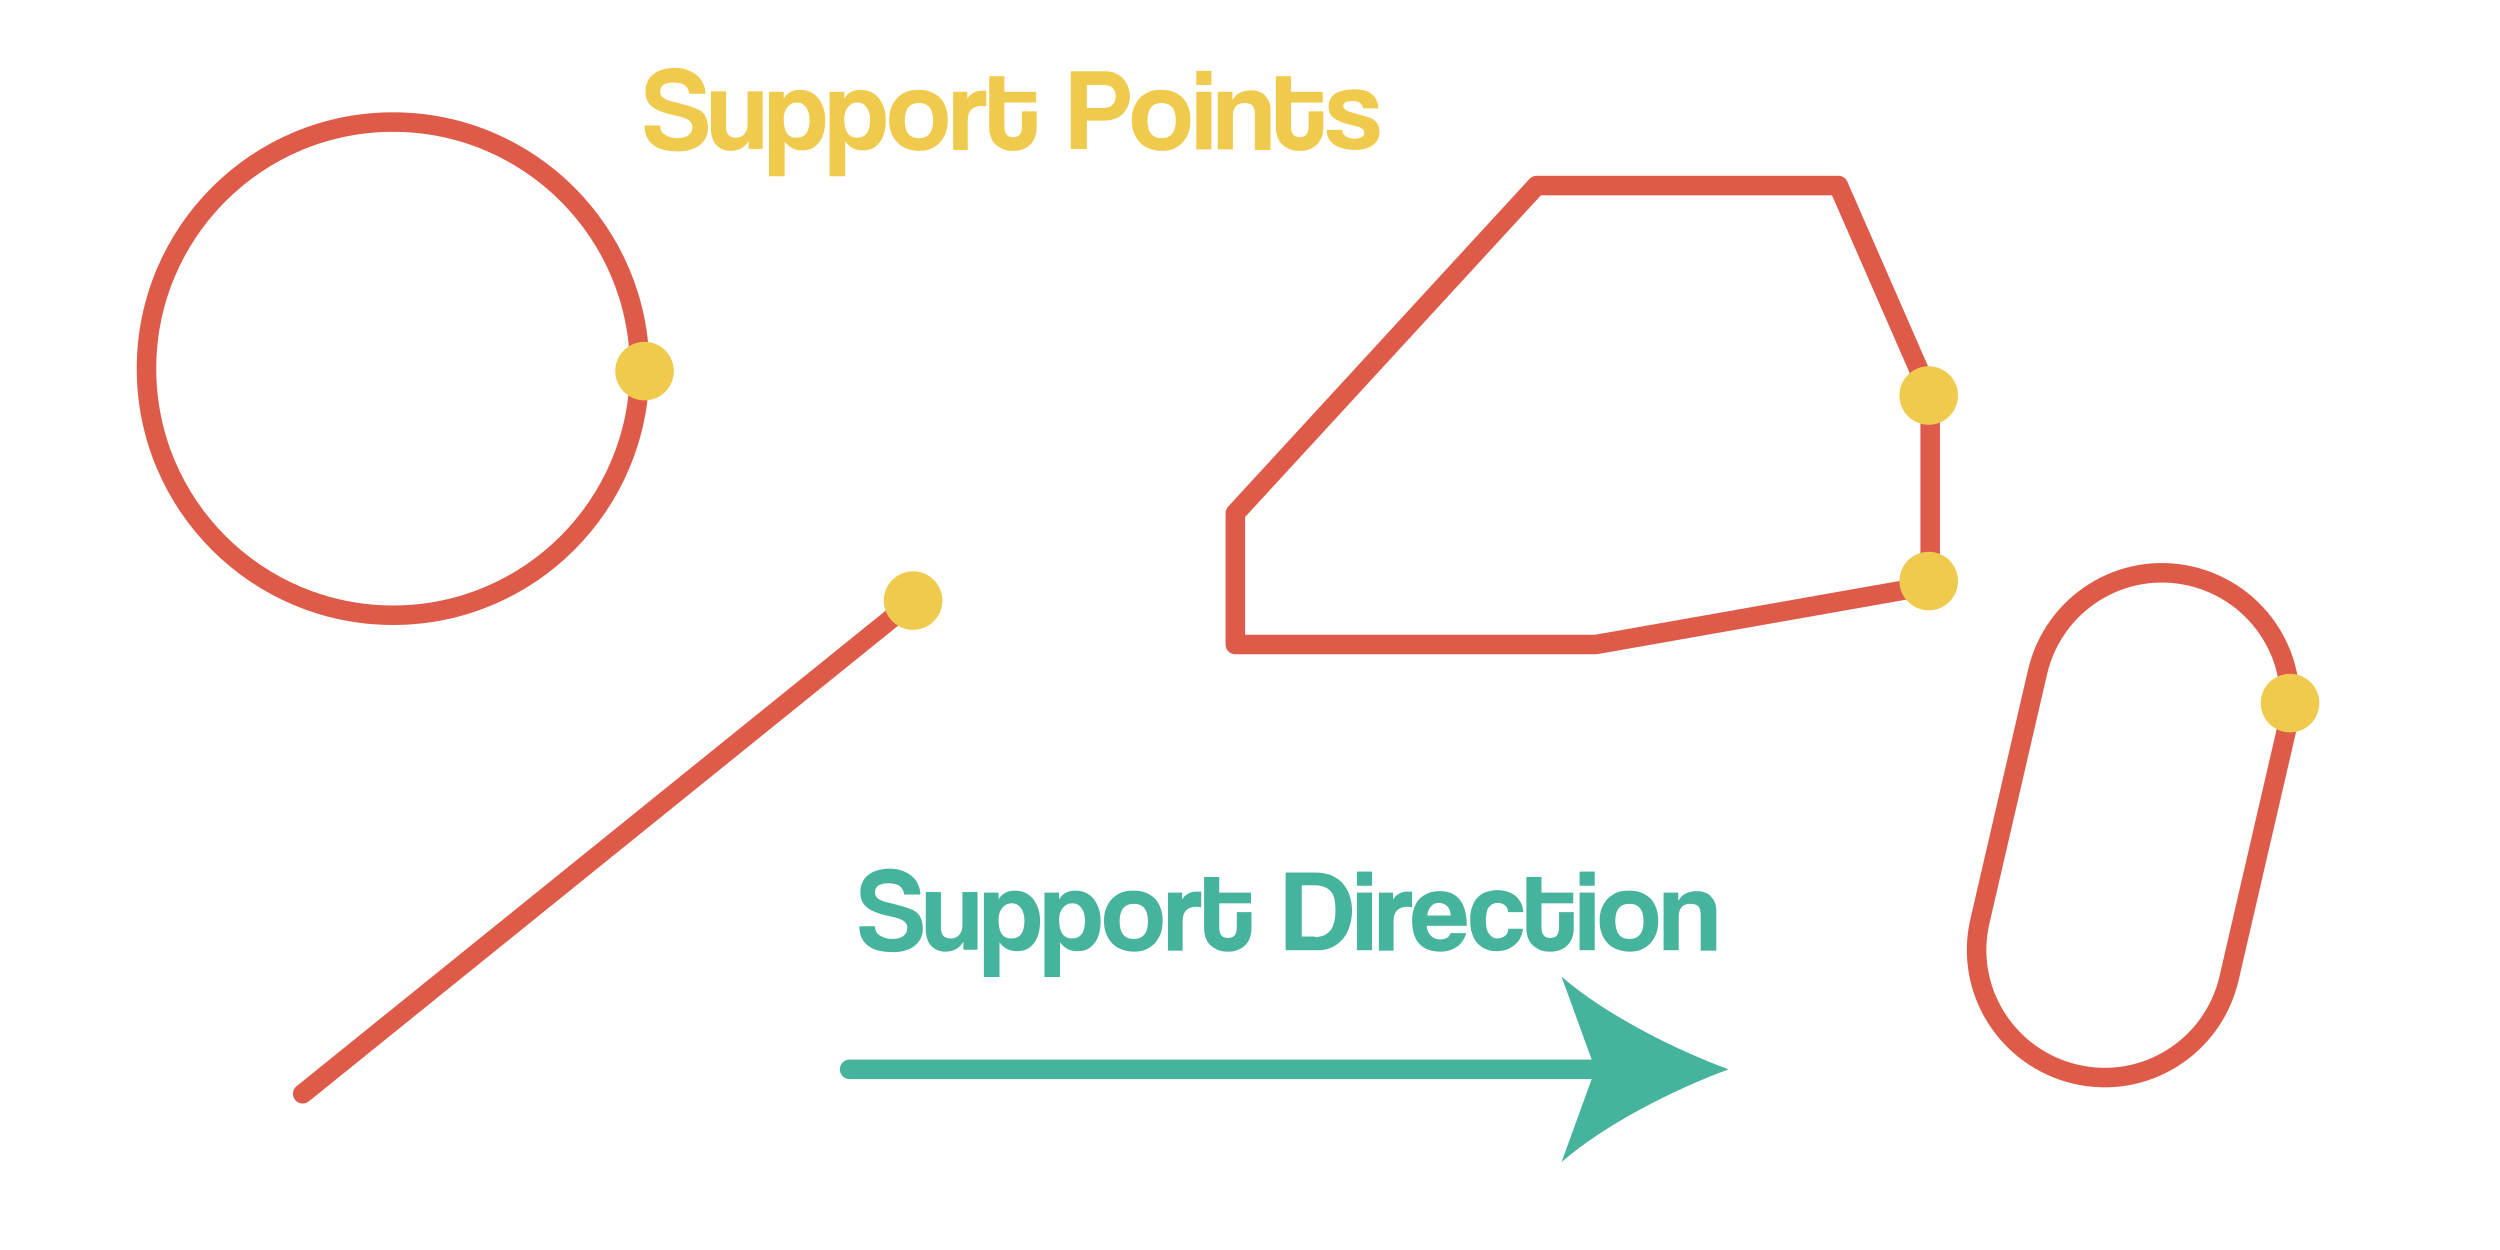
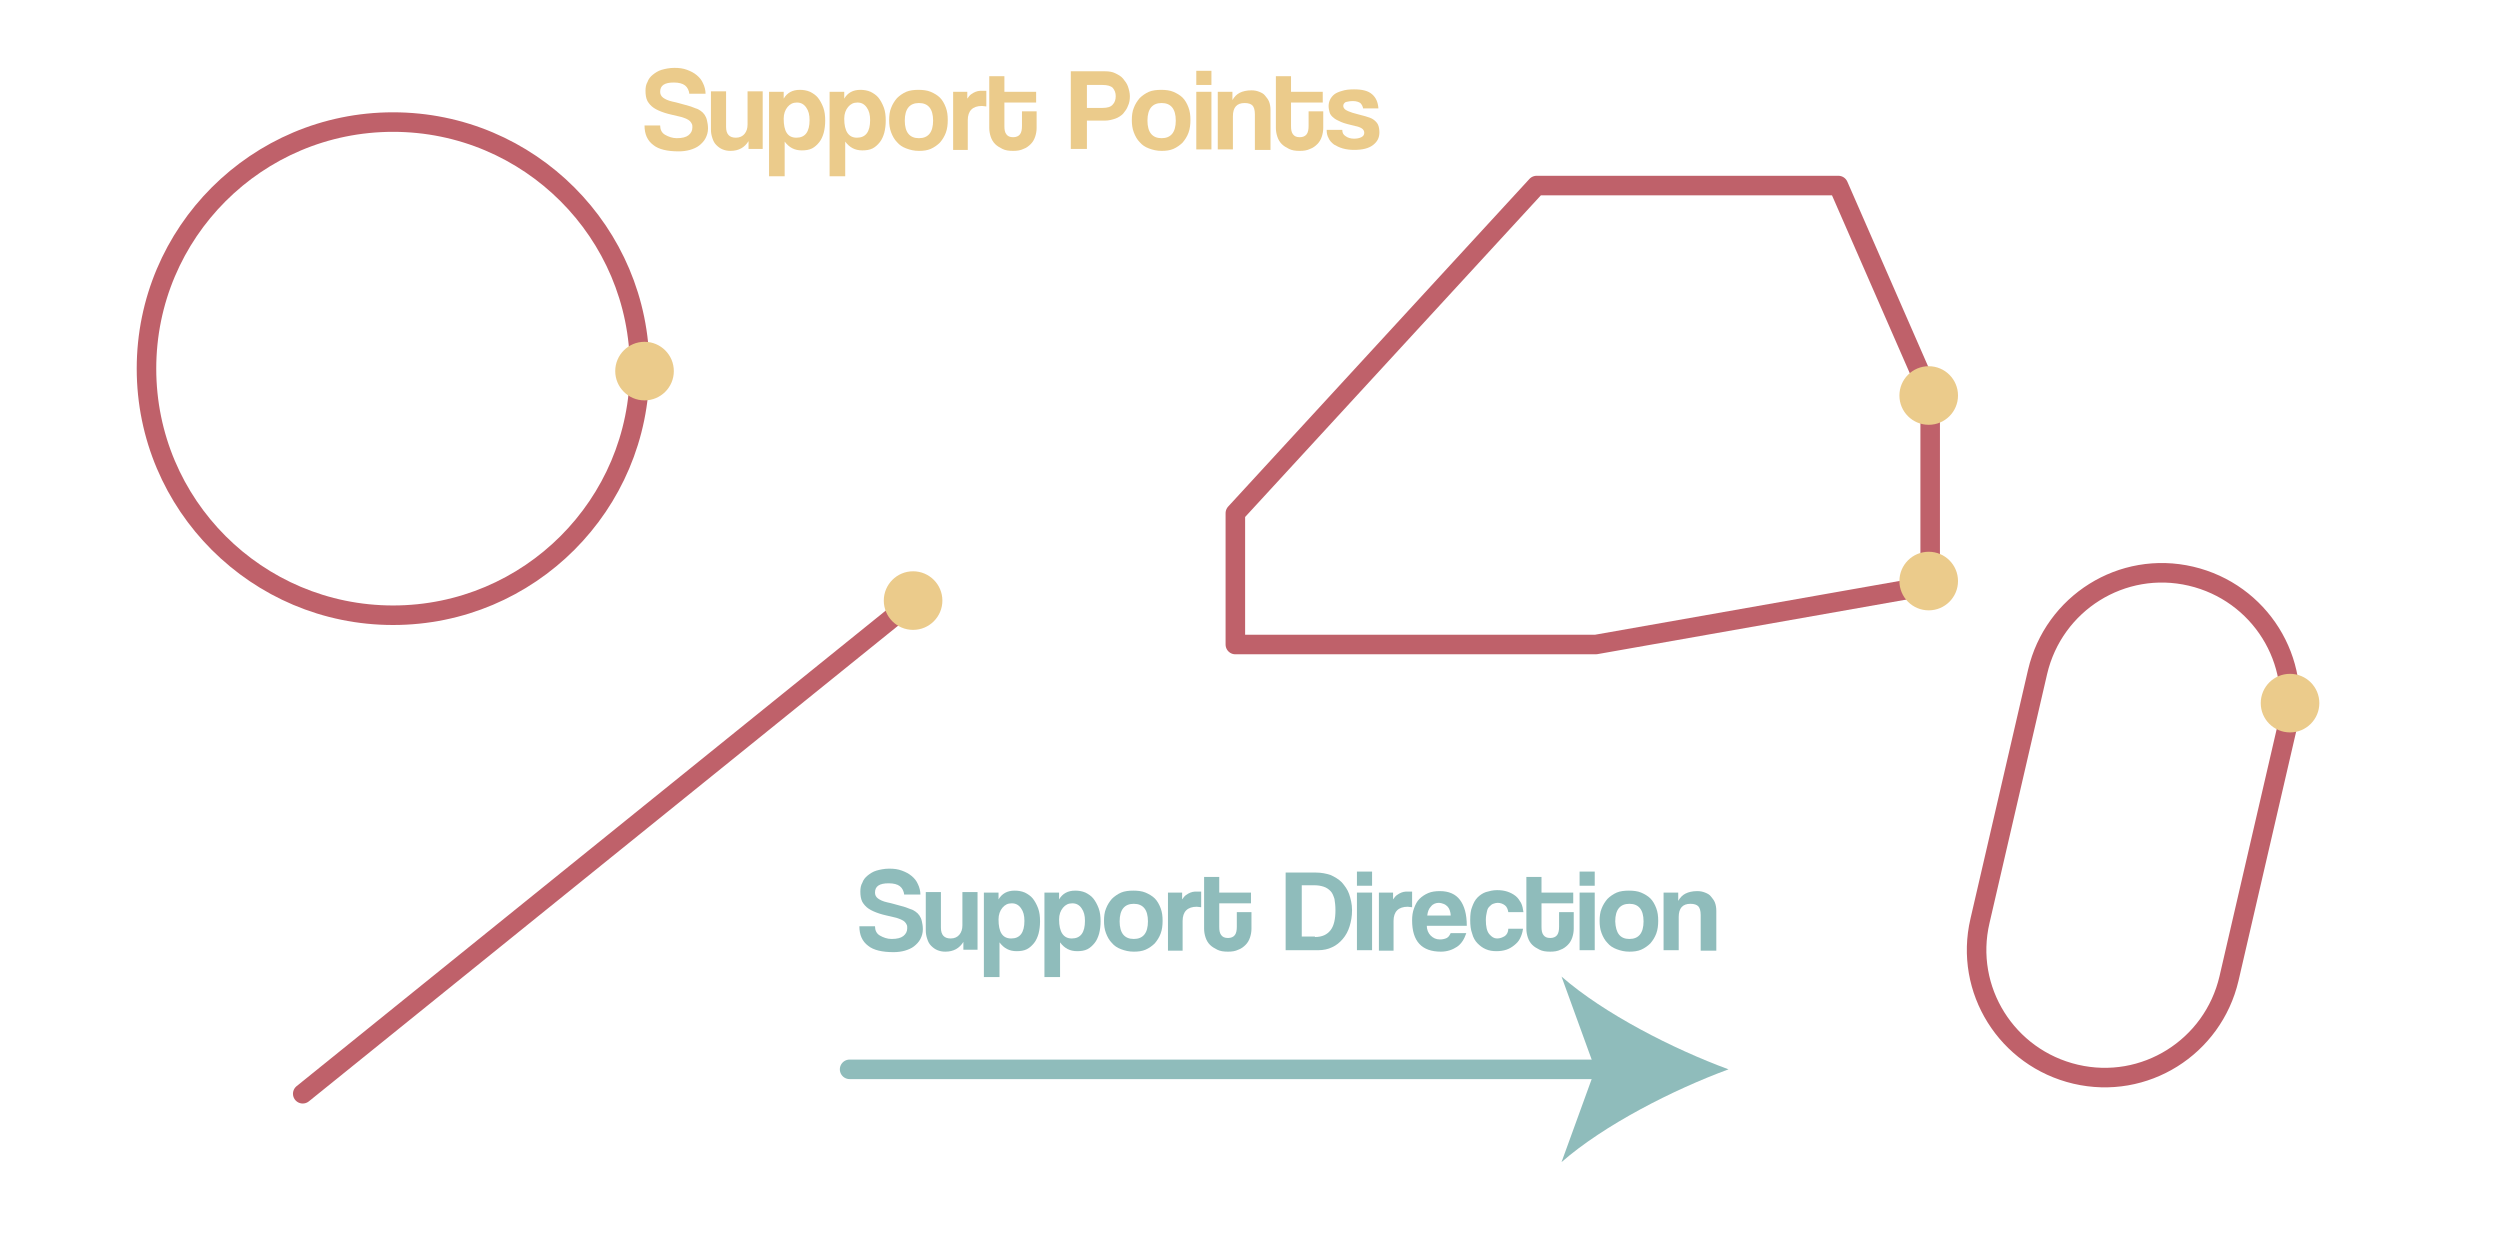
<svg xmlns="http://www.w3.org/2000/svg" version="1.1" id="Layer_1" x="0px" y="0px" viewBox="0 0 512 256" style="enable-background:new 0 0 512 256;" xml:space="preserve">
  <style type="text/css">
- 	.st0{fill:none;stroke:#DE5B49;stroke-width:4;stroke-linecap:round;stroke-linejoin:round;stroke-miterlimit:10;}
- 	.st1{fill:none;stroke:#46B39D;stroke-width:4;stroke-linecap:round;stroke-linejoin:round;}
- 	.st2{fill:#46B39D;}
- 	.st3{fill:#F0CA4D;}
+ 	.st0{fill:none;stroke:#bf616a;stroke-width:4;stroke-linecap:round;stroke-linejoin:round;stroke-miterlimit:10;}
+ 	.st1{fill:none;stroke:#8fbcbb;stroke-width:4;stroke-linecap:round;stroke-linejoin:round;}
+ 	.st2{fill:#8fbcbb;}
+ 	.st3{fill:#ebcb8b;}
</style>
  <line class="st0" x1="62" y1="224" x2="186.5" y2="123.5" />
  <circle class="st0" cx="80.5" cy="75.5" r="50.5" />
  <polyline class="st0" points="253,105.1 314.7,38 376.5,38 395.3,81 395.3,119.9 326.8,132 253,132 253,105.1 " />
  <path class="st0" d="M456.5,200.4l11.8-51c3.3-14.1-5.5-28.1-19.6-31.4c-14.1-3.3-28.1,5.5-31.4,19.6l-11.8,51  c-3.3,14.1,5.5,28.1,19.6,31.4C439.2,223.3,453.2,214.5,456.5,200.4z" />
  <g>
    <g>
      <line class="st1" x1="174" y1="219" x2="329.9" y2="219" />
      <g>
        <path class="st2" d="M354,219c-11.4,4.2-25.5,11.4-34.2,19l6.9-19l-6.9-19C328.5,207.6,342.6,214.8,354,219z" />
      </g>
    </g>
  </g>
  <g>
    <path class="st2" d="M185.2,183.3c-0.1-0.8-0.4-1.4-0.9-1.8c-0.5-0.4-1.3-0.6-2.3-0.6c-1.9,0-2.8,0.6-2.8,1.9   c0,0.5,0.2,0.9,0.6,1.2c0.4,0.3,1,0.6,1.9,0.8c1,0.2,1.9,0.5,2.7,0.7c0.8,0.2,1.4,0.4,2.1,0.7c0.4,0.1,0.7,0.3,1,0.5   s0.6,0.5,0.8,0.8c0.2,0.3,0.4,0.7,0.5,1.2c0.1,0.4,0.2,1,0.2,1.6c0,0.8-0.2,1.4-0.5,2c-0.3,0.6-0.8,1.1-1.3,1.5   c-0.5,0.4-1.2,0.7-1.9,0.9c-0.7,0.2-1.5,0.3-2.3,0.3c-2.3,0-4.1-0.4-5.2-1.3c-1.2-0.9-1.8-2.2-1.8-4h3.2c0,0.8,0.3,1.5,1,1.9   s1.5,0.7,2.4,0.7c1.1,0,1.9-0.2,2.4-0.6s0.8-0.9,0.8-1.6c0-0.3,0-0.5-0.1-0.7c-0.1-0.2-0.2-0.4-0.4-0.6c-0.2-0.2-0.4-0.3-0.8-0.5   c-0.3-0.1-0.7-0.3-1.2-0.4c-1.2-0.3-2.3-0.5-3.2-0.8c-0.9-0.3-1.6-0.6-2.2-1c-0.6-0.4-1-0.9-1.3-1.4c-0.3-0.6-0.4-1.3-0.4-2.1   c0-0.7,0.1-1.3,0.4-1.8c0.2-0.6,0.6-1.1,1.1-1.5s1.1-0.8,1.8-1c0.7-0.2,1.6-0.4,2.6-0.4c1,0,1.8,0.1,2.6,0.4s1.4,0.6,2,1.1   c0.6,0.5,1,1,1.3,1.7c0.3,0.6,0.5,1.4,0.5,2.1H185.2z" />
    <path class="st2" d="M197.3,194.6v-1.7c-0.8,1.3-2,2-3.7,2c-0.6,0-1.1-0.1-1.6-0.3c-0.5-0.2-0.9-0.5-1.3-0.9   c-0.4-0.4-0.6-0.8-0.8-1.4s-0.3-1.1-0.3-1.8v-7.8h3.1v7.3c0,1.5,0.7,2.2,2,2.2c0.8,0,1.4-0.3,1.8-0.8c0.4-0.5,0.6-1.1,0.6-1.9v-6.8   h3.1v11.8H197.3z" />
    <path class="st2" d="M201.5,200.2v-17.4h3l0,1.4c0.7-1.2,1.8-1.8,3.3-1.8c0.7,0,1.4,0.1,2.1,0.4c0.6,0.3,1.2,0.7,1.6,1.2   c0.4,0.5,0.8,1.2,1.1,2c0.3,0.8,0.4,1.7,0.4,2.7c0,0.9-0.1,1.7-0.3,2.5c-0.2,0.7-0.5,1.4-0.9,1.9s-0.9,1-1.5,1.3s-1.3,0.4-2.1,0.4   c-1.5,0-2.6-0.6-3.5-1.8v7.1H201.5z M207.1,192.2c1.8,0,2.7-1.2,2.7-3.6c0-1.1-0.2-1.9-0.7-2.6c-0.5-0.7-1.1-1-1.9-1   c-0.8,0-1.4,0.3-1.9,0.9s-0.8,1.4-0.8,2.4C204.5,190.9,205.3,192.2,207.1,192.2z" />
    <path class="st2" d="M213.9,200.2v-17.4h3l0,1.4c0.7-1.2,1.8-1.8,3.3-1.8c0.7,0,1.4,0.1,2.1,0.4c0.6,0.3,1.2,0.7,1.6,1.2   c0.4,0.5,0.8,1.2,1.1,2c0.3,0.8,0.4,1.7,0.4,2.7c0,0.9-0.1,1.7-0.3,2.5c-0.2,0.7-0.5,1.4-0.9,1.9s-0.9,1-1.5,1.3s-1.3,0.4-2.1,0.4   c-1.5,0-2.6-0.6-3.5-1.8v7.1H213.9z M219.5,192.2c1.8,0,2.7-1.2,2.7-3.6c0-1.1-0.2-1.9-0.7-2.6c-0.5-0.7-1.1-1-1.9-1   c-0.8,0-1.4,0.3-1.9,0.9s-0.8,1.4-0.8,2.4C216.9,190.9,217.8,192.2,219.5,192.2z" />
    <path class="st2" d="M232.2,194.9c-1,0-1.8-0.2-2.6-0.5s-1.4-0.7-1.9-1.3c-0.5-0.5-0.9-1.2-1.2-2c-0.3-0.8-0.4-1.6-0.4-2.5   c0-0.9,0.1-1.8,0.4-2.5c0.3-0.8,0.7-1.4,1.2-2c0.5-0.5,1.2-1,1.9-1.3s1.6-0.4,2.5-0.4c0.9,0,1.8,0.1,2.5,0.4   c0.7,0.3,1.4,0.7,1.9,1.2c0.5,0.5,0.9,1.2,1.2,2c0.3,0.8,0.4,1.6,0.4,2.6c0,0.9-0.1,1.8-0.4,2.6s-0.7,1.4-1.2,2   c-0.5,0.5-1.2,1-1.9,1.3S233.1,194.9,232.2,194.9z M232.2,192.3c1.9,0,2.9-1.2,2.9-3.6c0-2.4-1-3.6-2.9-3.6c-1.9,0-2.9,1.2-2.9,3.6   C229.3,191.1,230.3,192.3,232.2,192.3z" />
    <path class="st2" d="M239.2,194.6v-11.8h2.9v1.4c0.3-0.4,0.5-0.7,0.8-0.9c0.3-0.2,0.6-0.4,0.9-0.5s0.6-0.2,0.9-0.2   c0.3,0,0.6,0,0.9,0h0.4v3.2c-0.3,0-0.6-0.1-0.9-0.1c-1.9,0-2.9,1-2.9,2.9v6.1H239.2z" />
    <path class="st2" d="M253.4,186.8h2.9v3.4c0,0.6-0.1,1.2-0.3,1.8c-0.2,0.6-0.5,1.1-0.9,1.5c-0.4,0.4-0.9,0.8-1.5,1   c-0.6,0.3-1.3,0.4-2.1,0.4c-0.9,0-1.6-0.1-2.2-0.4c-0.6-0.3-1.1-0.6-1.5-1c-0.4-0.4-0.7-0.9-0.9-1.5s-0.3-1.2-0.3-1.8v-10.6h3.1   v3.2h6.5v2.2h-6.5v4.8c0,0.8,0.1,1.3,0.4,1.7c0.3,0.4,0.7,0.6,1.4,0.6c0.6,0,1.1-0.2,1.4-0.6c0.3-0.4,0.4-1,0.4-1.7V186.8z" />
    <path class="st2" d="M263.3,194.6v-15.9h6.2c1.1,0,2.1,0.2,3,0.5c0.9,0.4,1.7,0.9,2.3,1.5c0.6,0.7,1.2,1.5,1.5,2.4s0.6,2,0.6,3.3   s-0.2,2.3-0.5,3.3c-0.3,1-0.8,1.9-1.4,2.6s-1.3,1.3-2.2,1.7c-0.8,0.4-1.8,0.6-2.8,0.6H263.3z M269.3,191.9c1.5,0,2.5-0.5,3.2-1.4   c0.7-0.9,1-2.3,1-4.1c0-0.9-0.1-1.7-0.2-2.3c-0.2-0.6-0.4-1.2-0.8-1.6c-0.4-0.4-0.8-0.7-1.4-0.9c-0.6-0.2-1.2-0.3-2-0.3h-2.5v10.5   H269.3z" />
    <path class="st2" d="M277.9,181.4v-2.9h3.1v2.9H277.9z M277.9,194.6v-11.8h3.1v11.8H277.9z" />
    <path class="st2" d="M282.4,194.6v-11.8h2.9v1.4c0.3-0.4,0.5-0.7,0.8-0.9c0.3-0.2,0.6-0.4,0.9-0.5s0.6-0.2,0.9-0.2   c0.3,0,0.6,0,0.9,0h0.4v3.2c-0.3,0-0.6-0.1-0.9-0.1c-1.9,0-2.9,1-2.9,2.9v6.1H282.4z" />
    <path class="st2" d="M292.2,189.5c0,0.9,0.3,1.6,0.8,2.1s1.1,0.8,1.9,0.8c0.5,0,1-0.1,1.4-0.3c0.4-0.2,0.6-0.6,0.8-1h3.2   c-0.4,1.2-1,2.2-1.9,2.8s-2,1-3.3,1c-3.9,0-5.9-2.1-5.9-6.4c0-0.9,0.1-1.7,0.4-2.5s0.6-1.4,1.1-1.9c0.5-0.5,1.1-0.9,1.8-1.2   c0.7-0.3,1.5-0.4,2.4-0.4c1.8,0,3.2,0.6,4.1,1.8c0.9,1.2,1.4,2.9,1.4,5.3H292.2z M297.1,187.5c0-0.4-0.1-0.8-0.2-1.1   c-0.1-0.3-0.3-0.6-0.5-0.8s-0.5-0.4-0.8-0.5c-0.3-0.1-0.6-0.2-0.9-0.2c-0.6,0-1.2,0.2-1.6,0.7c-0.5,0.5-0.7,1.1-0.8,1.9H297.1z" />
    <path class="st2" d="M311.9,190.3c-0.1,0.7-0.3,1.3-0.6,1.9c-0.3,0.6-0.7,1-1.2,1.4c-0.5,0.4-1,0.7-1.6,0.9c-0.6,0.2-1.3,0.3-2,0.3   c-0.8,0-1.5-0.1-2.2-0.4s-1.2-0.7-1.7-1.2c-0.5-0.5-0.9-1.2-1.1-2c-0.3-0.8-0.4-1.7-0.4-2.8s0.1-2,0.4-2.7c0.3-0.8,0.6-1.4,1.1-1.9   c0.5-0.5,1.1-0.9,1.7-1.1c0.7-0.2,1.4-0.4,2.3-0.4c0.8,0,1.5,0.1,2.1,0.3c0.6,0.2,1.2,0.5,1.7,0.9c0.5,0.4,0.8,0.9,1.1,1.4   c0.3,0.6,0.4,1.2,0.5,1.9h-3.1c-0.1-0.6-0.3-1.1-0.7-1.4c-0.4-0.3-0.9-0.5-1.5-0.5c-0.3,0-0.6,0.1-0.9,0.2   c-0.3,0.1-0.5,0.3-0.8,0.6s-0.4,0.6-0.5,1.1c-0.1,0.4-0.2,1-0.2,1.6c0,1.3,0.2,2.3,0.7,2.9c0.5,0.6,1,0.9,1.6,0.9   c0.6,0,1.1-0.2,1.6-0.5c0.4-0.3,0.7-0.8,0.7-1.5H311.9z" />
    <path class="st2" d="M319.4,186.8h2.9v3.4c0,0.6-0.1,1.2-0.3,1.8c-0.2,0.6-0.5,1.1-0.9,1.5c-0.4,0.4-0.9,0.8-1.5,1   c-0.6,0.3-1.3,0.4-2.1,0.4c-0.9,0-1.6-0.1-2.2-0.4c-0.6-0.3-1.1-0.6-1.5-1c-0.4-0.4-0.7-0.9-0.9-1.5s-0.3-1.2-0.3-1.8v-10.6h3.1   v3.2h6.5v2.2h-6.5v4.8c0,0.8,0.1,1.3,0.4,1.7c0.3,0.4,0.7,0.6,1.4,0.6c0.6,0,1.1-0.2,1.4-0.6c0.3-0.4,0.4-1,0.4-1.7V186.8z" />
    <path class="st2" d="M323.5,181.4v-2.9h3.1v2.9H323.5z M323.5,194.6v-11.8h3.1v11.8H323.5z" />
    <path class="st2" d="M333.7,194.9c-1,0-1.8-0.2-2.6-0.5c-0.8-0.3-1.4-0.7-1.9-1.3c-0.5-0.5-0.9-1.2-1.2-2c-0.3-0.8-0.4-1.6-0.4-2.5   c0-0.9,0.1-1.8,0.4-2.5c0.3-0.8,0.7-1.4,1.2-2c0.5-0.5,1.2-1,1.9-1.3c0.7-0.3,1.6-0.4,2.5-0.4c0.9,0,1.8,0.1,2.5,0.4   s1.4,0.7,1.9,1.2c0.5,0.5,0.9,1.2,1.2,2c0.3,0.8,0.4,1.6,0.4,2.6c0,0.9-0.1,1.8-0.4,2.6s-0.7,1.4-1.2,2c-0.5,0.5-1.2,1-1.9,1.3   S334.6,194.9,333.7,194.9z M333.7,192.3c1.9,0,2.9-1.2,2.9-3.6c0-2.4-1-3.6-2.9-3.6s-2.9,1.2-2.9,3.6   C330.9,191.1,331.8,192.3,333.7,192.3z" />
    <path class="st2" d="M348.3,194.6v-7.2c0-0.9-0.2-1.5-0.5-1.8c-0.3-0.3-0.8-0.5-1.6-0.5c-1.6,0-2.4,0.9-2.4,2.7v6.8h-3.1v-11.8h3   v1.7c0.4-0.7,0.9-1.2,1.5-1.5c0.6-0.3,1.4-0.5,2.4-0.5c0.6,0,1.1,0.1,1.6,0.3c0.5,0.2,0.9,0.4,1.2,0.8s0.6,0.7,0.8,1.2   c0.2,0.5,0.3,1.1,0.3,1.7v8.2H348.3z" />
  </g>
  <circle class="st3" cx="187" cy="123" r="6" />
  <circle class="st3" cx="132" cy="76" r="6" />
  <circle class="st3" cx="395" cy="81" r="6" />
  <circle class="st3" cx="469" cy="144" r="6" />
  <g>
    <path class="st3" d="M141.2,19.3c-0.1-0.8-0.4-1.4-0.9-1.8c-0.5-0.4-1.3-0.6-2.3-0.6c-1.9,0-2.8,0.6-2.8,1.9c0,0.5,0.2,0.9,0.6,1.2   c0.4,0.3,1,0.6,1.9,0.8c1,0.2,1.9,0.5,2.7,0.7c0.8,0.2,1.4,0.4,2.1,0.7c0.4,0.1,0.7,0.3,1,0.5s0.6,0.5,0.8,0.8   c0.2,0.3,0.4,0.7,0.5,1.2c0.1,0.4,0.2,1,0.2,1.6c0,0.8-0.2,1.4-0.5,2c-0.3,0.6-0.8,1.1-1.3,1.5c-0.5,0.4-1.2,0.7-1.9,0.9   c-0.7,0.2-1.5,0.3-2.3,0.3c-2.3,0-4.1-0.4-5.2-1.3c-1.2-0.9-1.8-2.2-1.8-4h3.2c0,0.8,0.3,1.5,1,1.9s1.5,0.7,2.4,0.7   c1.1,0,1.9-0.2,2.4-0.6s0.8-0.9,0.8-1.6c0-0.3,0-0.5-0.1-0.7c-0.1-0.2-0.2-0.4-0.4-0.6c-0.2-0.2-0.4-0.3-0.8-0.5   c-0.3-0.1-0.7-0.3-1.2-0.4c-1.2-0.3-2.3-0.5-3.2-0.8c-0.9-0.3-1.6-0.6-2.2-1c-0.6-0.4-1-0.9-1.3-1.4c-0.3-0.6-0.4-1.3-0.4-2.1   c0-0.7,0.1-1.3,0.4-1.8c0.2-0.6,0.6-1.1,1.1-1.5s1.1-0.8,1.8-1c0.7-0.2,1.6-0.4,2.6-0.4c1,0,1.8,0.1,2.6,0.4s1.4,0.6,2,1.1   c0.6,0.5,1,1,1.3,1.7c0.3,0.6,0.5,1.4,0.5,2.1H141.2z" />
    <path class="st3" d="M153.3,30.6v-1.7c-0.8,1.3-2,2-3.7,2c-0.6,0-1.1-0.1-1.6-0.3c-0.5-0.2-0.9-0.5-1.3-0.9   c-0.4-0.4-0.6-0.8-0.8-1.4s-0.3-1.1-0.3-1.8v-7.8h3.1v7.3c0,1.5,0.7,2.2,2,2.2c0.8,0,1.4-0.3,1.8-0.8c0.4-0.5,0.6-1.1,0.6-1.9v-6.8   h3.1v11.8H153.3z" />
    <path class="st3" d="M157.5,36.2V18.8h3l0,1.4c0.7-1.2,1.8-1.8,3.3-1.8c0.7,0,1.4,0.1,2.1,0.4c0.6,0.3,1.2,0.7,1.6,1.2   c0.4,0.5,0.8,1.2,1.1,2c0.3,0.8,0.4,1.7,0.4,2.7c0,0.9-0.1,1.7-0.3,2.5c-0.2,0.7-0.5,1.4-0.9,1.9s-0.9,1-1.5,1.3s-1.3,0.4-2.1,0.4   c-1.5,0-2.6-0.6-3.5-1.8v7.1H157.5z M163.1,28.2c1.8,0,2.7-1.2,2.7-3.6c0-1.1-0.2-1.9-0.7-2.6c-0.5-0.7-1.1-1-1.9-1   c-0.8,0-1.4,0.3-1.9,0.9s-0.8,1.4-0.8,2.4C160.5,26.9,161.3,28.2,163.1,28.2z" />
    <path class="st3" d="M169.9,36.2V18.8h3l0,1.4c0.7-1.2,1.8-1.8,3.3-1.8c0.7,0,1.4,0.1,2.1,0.4c0.6,0.3,1.2,0.7,1.6,1.2   c0.4,0.5,0.8,1.2,1.1,2c0.3,0.8,0.4,1.7,0.4,2.7c0,0.9-0.1,1.7-0.3,2.5c-0.2,0.7-0.5,1.4-0.9,1.9s-0.9,1-1.5,1.3s-1.3,0.4-2.1,0.4   c-1.5,0-2.6-0.6-3.5-1.8v7.1H169.9z M175.5,28.2c1.8,0,2.7-1.2,2.7-3.6c0-1.1-0.2-1.9-0.7-2.6c-0.5-0.7-1.1-1-1.9-1   c-0.8,0-1.4,0.3-1.9,0.9s-0.8,1.4-0.8,2.4C172.9,26.9,173.8,28.2,175.5,28.2z" />
    <path class="st3" d="M188.2,30.9c-1,0-1.8-0.2-2.6-0.5s-1.4-0.7-1.9-1.3c-0.5-0.5-0.9-1.2-1.2-2c-0.3-0.8-0.4-1.6-0.4-2.5   c0-0.9,0.1-1.8,0.4-2.5c0.3-0.8,0.7-1.4,1.2-2c0.5-0.5,1.2-1,1.9-1.3s1.6-0.4,2.5-0.4c0.9,0,1.8,0.1,2.5,0.4   c0.7,0.3,1.4,0.7,1.9,1.2c0.5,0.5,0.9,1.2,1.2,2c0.3,0.8,0.4,1.6,0.4,2.6c0,0.9-0.1,1.8-0.4,2.6s-0.7,1.4-1.2,2   c-0.5,0.5-1.2,1-1.9,1.3S189.1,30.9,188.2,30.9z M188.2,28.3c1.9,0,2.9-1.2,2.9-3.6c0-2.4-1-3.6-2.9-3.6c-1.9,0-2.9,1.2-2.9,3.6   C185.3,27.1,186.3,28.3,188.2,28.3z" />
    <path class="st3" d="M195.2,30.6V18.8h2.9v1.4c0.3-0.4,0.5-0.7,0.8-0.9c0.3-0.2,0.6-0.4,0.9-0.5s0.6-0.2,0.9-0.2c0.3,0,0.6,0,0.9,0   h0.4v3.2c-0.3,0-0.6-0.1-0.9-0.1c-1.9,0-2.9,1-2.9,2.9v6.1H195.2z" />
    <path class="st3" d="M209.4,22.8h2.9v3.4c0,0.6-0.1,1.2-0.3,1.8c-0.2,0.6-0.5,1.1-0.9,1.5c-0.4,0.4-0.9,0.8-1.5,1   c-0.6,0.3-1.3,0.4-2.1,0.4c-0.9,0-1.6-0.1-2.2-0.4c-0.6-0.3-1.1-0.6-1.5-1c-0.4-0.4-0.7-0.9-0.9-1.5s-0.3-1.2-0.3-1.8V15.6h3.1v3.2   h6.5V21h-6.5v4.8c0,0.8,0.1,1.3,0.4,1.7c0.3,0.4,0.7,0.6,1.4,0.6c0.6,0,1.1-0.2,1.4-0.6c0.3-0.4,0.4-1,0.4-1.7V22.8z" />
    <path class="st3" d="M219.3,30.6V14.6h7c0.8,0,1.5,0.1,2.1,0.4s1.2,0.6,1.6,1.1c0.4,0.5,0.8,1,1,1.6s0.4,1.3,0.4,2   c0,0.7-0.1,1.4-0.4,2c-0.2,0.6-0.6,1.1-1,1.6c-0.4,0.4-1,0.8-1.6,1s-1.3,0.4-2.1,0.4h-3.7v5.8H219.3z M225.8,22.1   c1,0,1.7-0.2,2.1-0.7c0.4-0.4,0.6-1,0.6-1.7c0-0.7-0.2-1.2-0.6-1.7c-0.4-0.4-1.1-0.6-2.1-0.6h-3.2v4.7H225.8z" />
    <path class="st3" d="M237.9,30.9c-1,0-1.8-0.2-2.6-0.5c-0.8-0.3-1.4-0.7-1.9-1.3c-0.5-0.5-0.9-1.2-1.2-2c-0.3-0.8-0.4-1.6-0.4-2.5   c0-0.9,0.1-1.8,0.4-2.5c0.3-0.8,0.7-1.4,1.2-2c0.5-0.5,1.2-1,1.9-1.3c0.7-0.3,1.6-0.4,2.5-0.4c0.9,0,1.8,0.1,2.5,0.4   s1.4,0.7,1.9,1.2c0.5,0.5,0.9,1.2,1.2,2c0.3,0.8,0.4,1.6,0.4,2.6c0,0.9-0.1,1.8-0.4,2.6s-0.7,1.4-1.2,2c-0.5,0.5-1.2,1-1.9,1.3   S238.8,30.9,237.9,30.9z M237.9,28.3c1.9,0,2.9-1.2,2.9-3.6c0-2.4-1-3.6-2.9-3.6s-2.9,1.2-2.9,3.6C235,27.1,236,28.3,237.9,28.3z" />
    <path class="st3" d="M245,17.4v-2.9h3.1v2.9H245z M245,30.6V18.8h3.1v11.8H245z" />
    <path class="st3" d="M257,30.6v-7.2c0-0.9-0.2-1.5-0.5-1.8c-0.3-0.3-0.8-0.5-1.6-0.5c-1.6,0-2.4,0.9-2.4,2.7v6.8h-3.1V18.8h3v1.7   c0.4-0.7,0.9-1.2,1.5-1.5c0.6-0.3,1.4-0.5,2.4-0.5c0.6,0,1.1,0.1,1.6,0.3c0.5,0.2,0.9,0.4,1.2,0.8s0.6,0.7,0.8,1.2   c0.2,0.5,0.3,1.1,0.3,1.7v8.2H257z" />
    <path class="st3" d="M268.1,22.8h2.9v3.4c0,0.6-0.1,1.2-0.3,1.8c-0.2,0.6-0.5,1.1-0.9,1.5c-0.4,0.4-0.9,0.8-1.5,1   c-0.6,0.3-1.3,0.4-2.1,0.4c-0.9,0-1.6-0.1-2.2-0.4c-0.6-0.3-1.1-0.6-1.5-1c-0.4-0.4-0.7-0.9-0.9-1.5s-0.3-1.2-0.3-1.8V15.6h3.1v3.2   h6.5V21h-6.5v4.8c0,0.8,0.1,1.3,0.4,1.7c0.3,0.4,0.7,0.6,1.4,0.6c0.6,0,1.1-0.2,1.4-0.6c0.3-0.4,0.4-1,0.4-1.7V22.8z" />
    <path class="st3" d="M279.2,22.3c-0.1-0.5-0.3-0.9-0.6-1.2c-0.3-0.2-0.8-0.4-1.5-0.4c-0.6,0-1.1,0.1-1.5,0.2   c-0.3,0.2-0.5,0.4-0.5,0.8c0,0.3,0.2,0.6,0.5,0.8c0.3,0.2,0.8,0.4,1.4,0.6c1,0.3,1.9,0.5,2.6,0.7c0.7,0.2,1.3,0.4,1.7,0.7   c0.4,0.3,0.7,0.6,0.9,1c0.2,0.4,0.3,1,0.3,1.6c0,1.1-0.4,1.9-1.3,2.6c-0.9,0.7-2.2,1-3.9,1c-0.8,0-1.6-0.1-2.3-0.3   c-0.7-0.2-1.3-0.5-1.8-0.8c-0.5-0.4-0.9-0.8-1.1-1.3c-0.3-0.5-0.4-1.1-0.4-1.7h3.2c0,0.6,0.2,1,0.7,1.3c0.4,0.3,1,0.5,1.7,0.5   c0.6,0,1.1-0.1,1.5-0.3c0.4-0.2,0.6-0.5,0.6-0.9c0-0.4-0.2-0.7-0.5-0.9c-0.3-0.2-0.8-0.4-1.4-0.5c-1.2-0.3-2.1-0.5-2.8-0.8   c-0.7-0.3-1.3-0.6-1.6-0.9c-0.4-0.3-0.7-0.7-0.8-1.1c-0.1-0.4-0.2-0.8-0.2-1.3c0-0.4,0.1-0.9,0.3-1.3c0.2-0.4,0.5-0.8,0.9-1.1   c0.4-0.3,0.9-0.5,1.6-0.7c0.6-0.2,1.4-0.3,2.4-0.3c1.7,0,2.9,0.3,3.7,1c0.8,0.7,1.2,1.6,1.3,2.9H279.2z" />
  </g>
  <circle class="st3" cx="395" cy="119" r="6" />
  <g>
</g>
  <g>
</g>
  <g>
</g>
  <g>
</g>
  <g>
</g>
  <g>
</g>
  <g>
</g>
  <g>
</g>
  <g>
</g>
  <g>
</g>
  <g>
</g>
  <g>
</g>
</svg>
